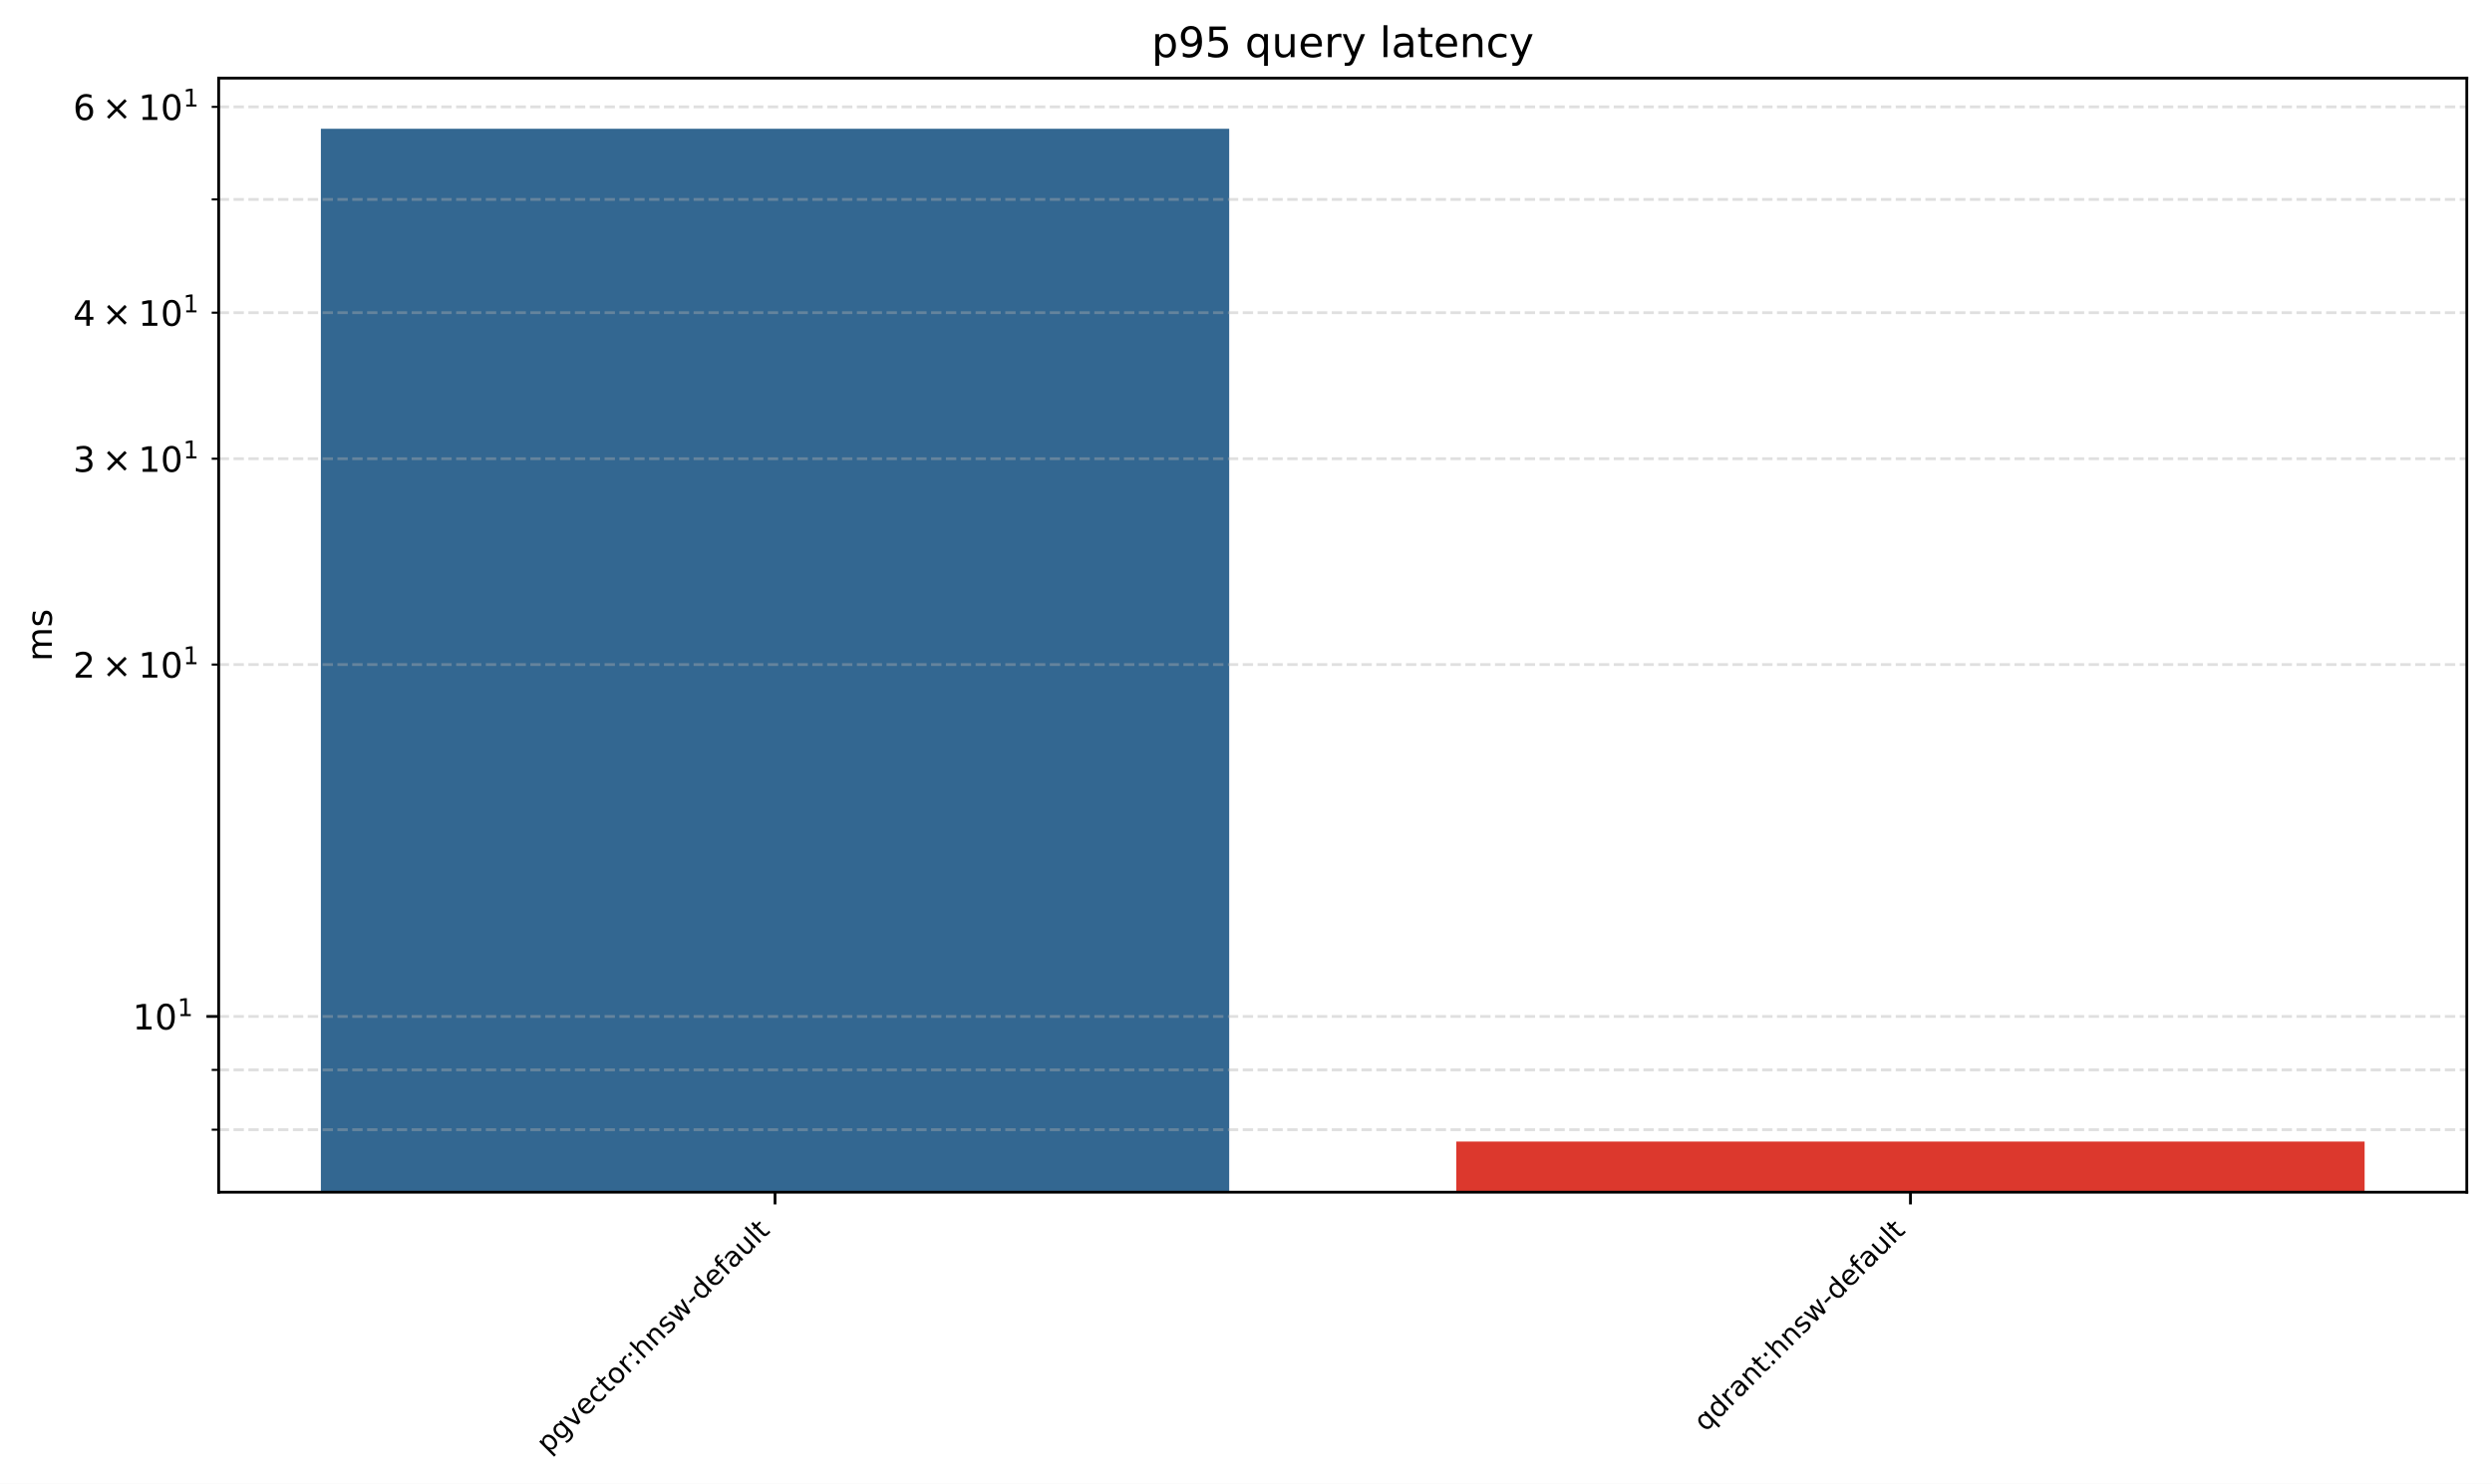
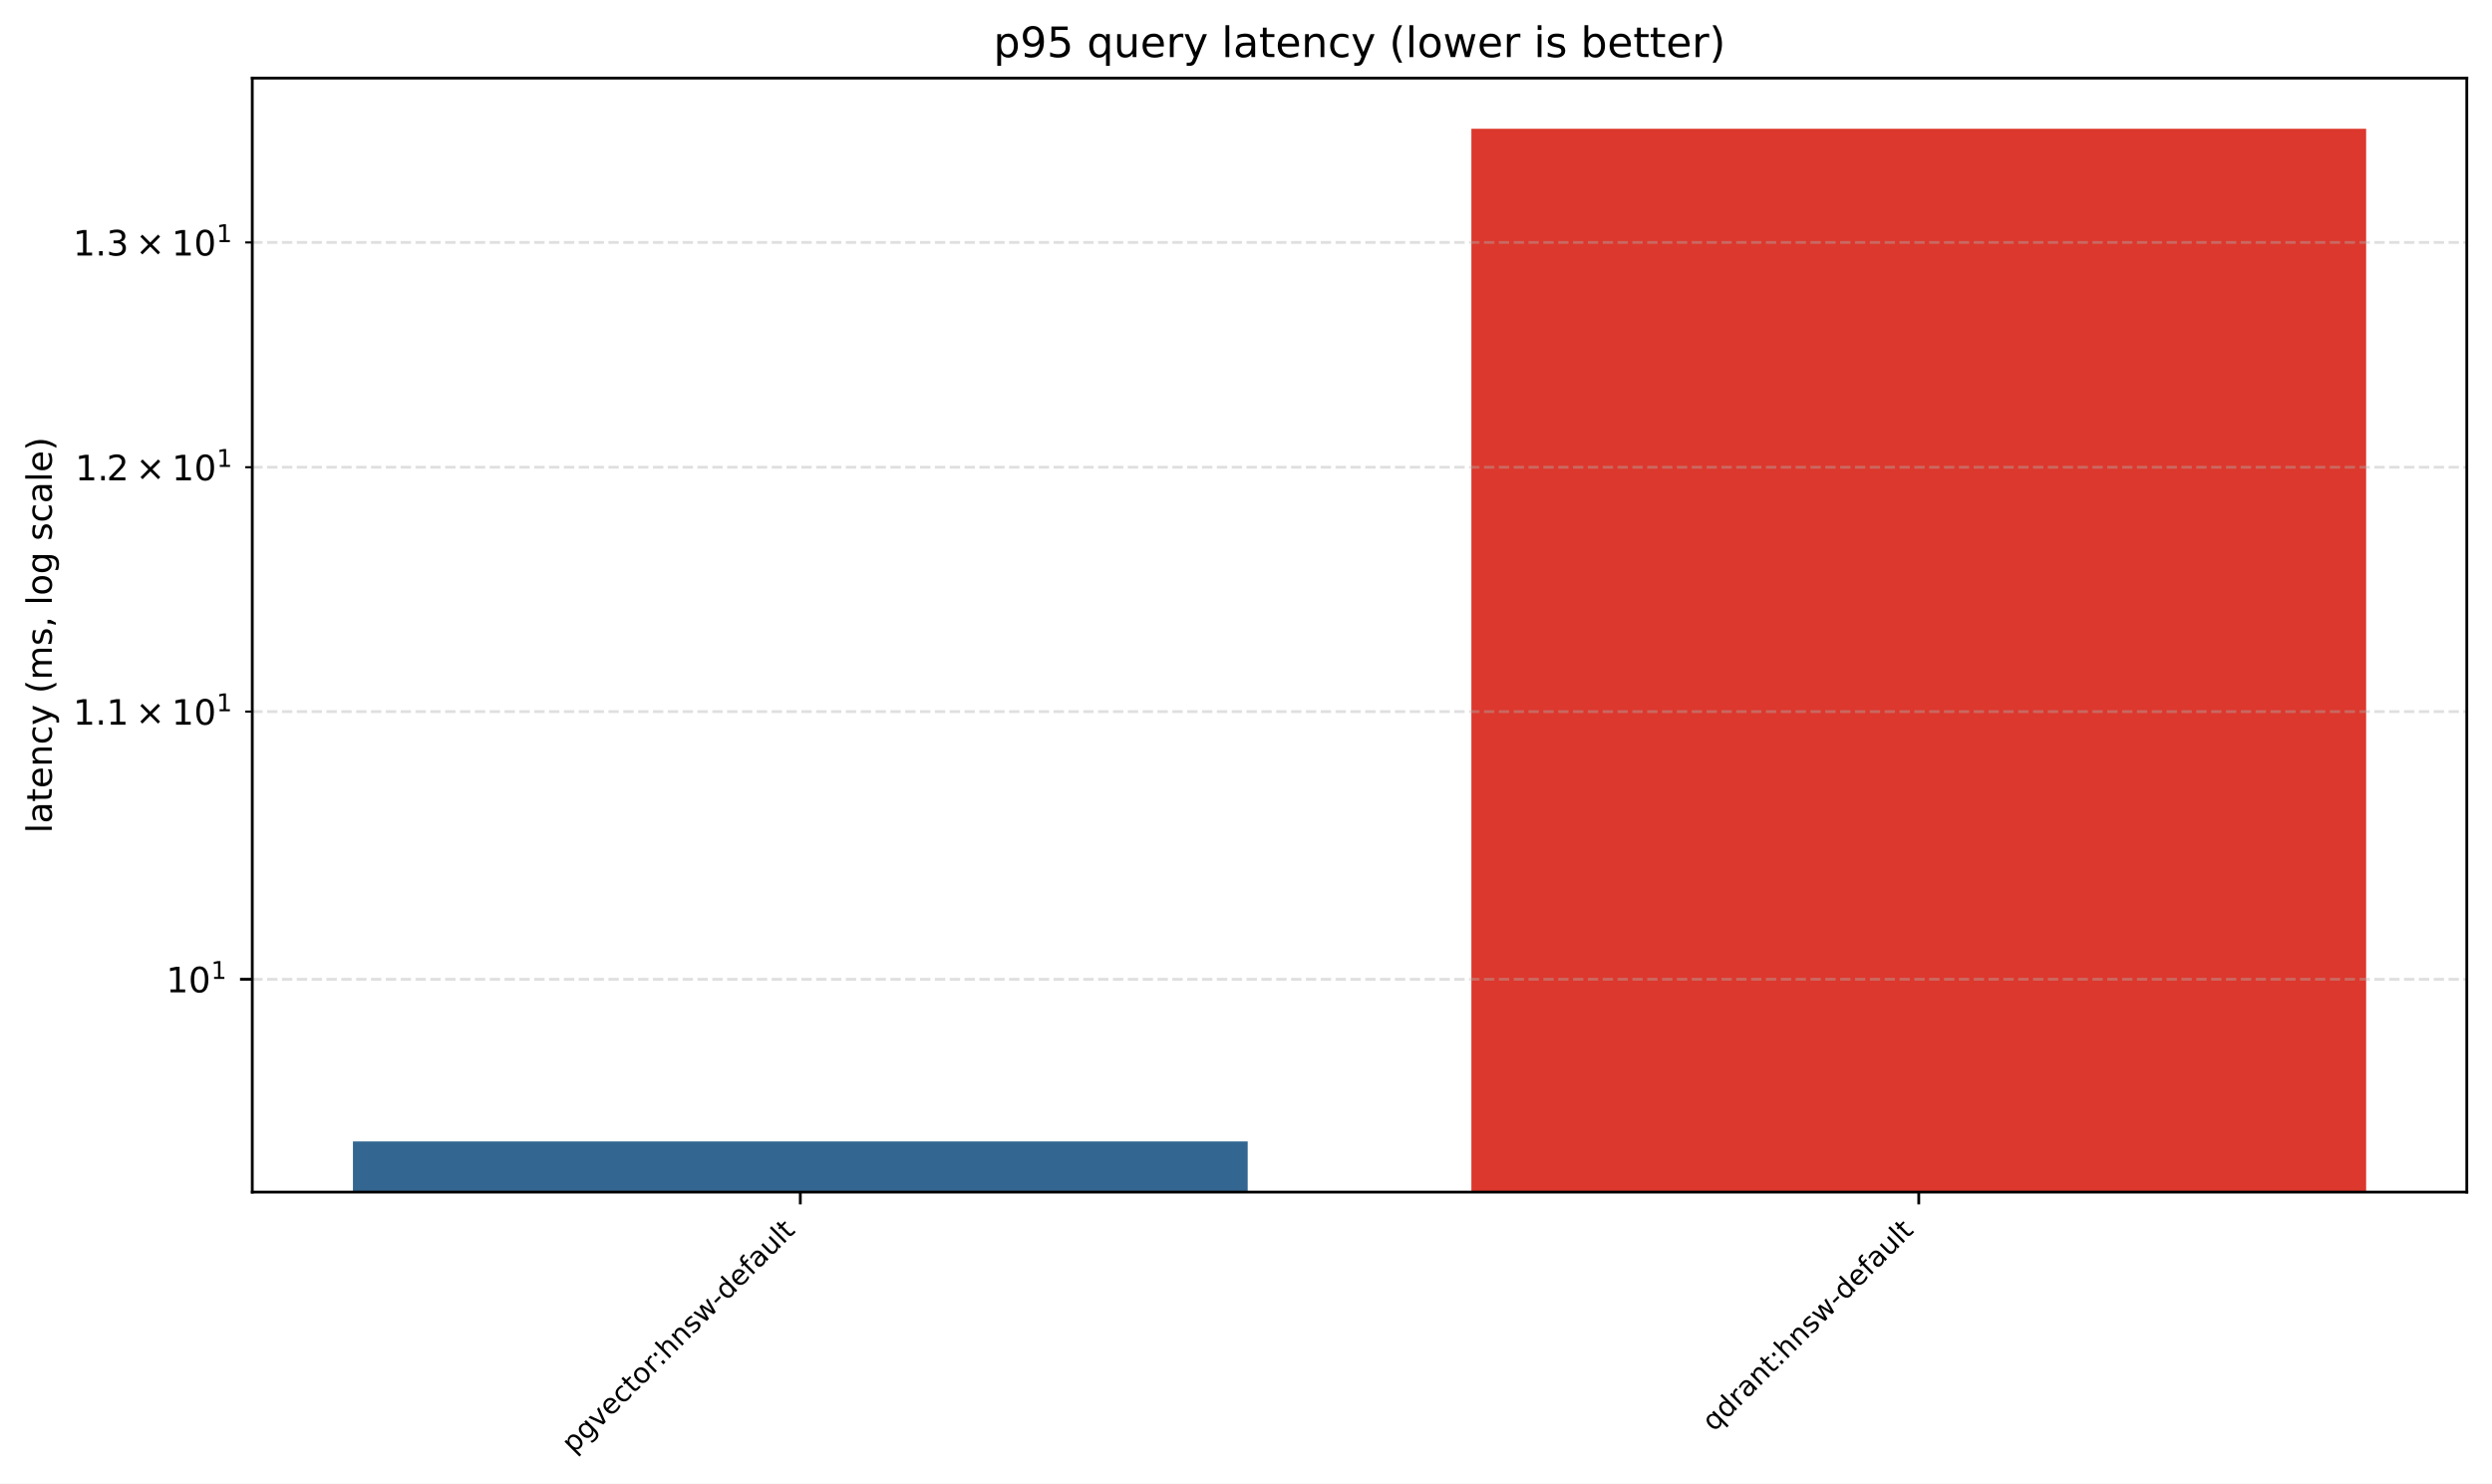
- <svg xmlns="http://www.w3.org/2000/svg" xmlns:xlink="http://www.w3.org/1999/xlink" width="711.946pt" height="423.949pt" viewBox="0 0 711.946 423.949" version="1.1">
+ <svg xmlns="http://www.w3.org/2000/svg" xmlns:xlink="http://www.w3.org/1999/xlink" width="712.015pt" height="423.949pt" viewBox="0 0 712.015 423.949" version="1.1">
  <defs>
    <style type="text/css">*{stroke-linejoin: round; stroke-linecap: butt}</style>
  </defs>
  <g id="figure_1">
    <g id="patch_1">
-       <path d="M 0 423.949  L 711.946 423.949  L 711.946 0  L 0 0  z " style="fill: #ffffff" />
+       <path d="M 0 423.949  L 712.015 423.949  L 712.015 0  L 0 0  z " style="fill: #ffffff" />
    </g>
    <g id="axes_1">
      <g id="patch_2">
-         <path d="M 62.478 340.653  L 704.746 340.653  L 704.746 22.318  L 62.478 22.318  z " style="fill: #ffffff" />
+         <path d="M 72.078 340.653  L 704.815 340.653  L 704.815 22.318  L 72.078 22.318  z " style="fill: #ffffff" />
      </g>
      <g id="patch_3">
-         <path d="M 91.672 334608.943  L 351.174 334608.943  L 351.174 36.788  L 91.672 36.788  z " clip-path="url(#pec87468d3a)" style="fill: #336791" />
+         <path d="M 100.839 1850029.833  L 356.49 1850029.833  L 356.49 326.183  L 100.839 326.183  z " clip-path="url(#p3bd658186e)" style="fill: #336791" />
      </g>
      <g id="patch_4">
-         <path d="M 416.05 334608.943  L 675.552 334608.943  L 675.552 326.183  L 416.05 326.183  z " clip-path="url(#pec87468d3a)" style="fill: #dc382d" />
+         <path d="M 420.403 1850029.833  L 676.054 1850029.833  L 676.054 36.788  L 420.403 36.788  z " clip-path="url(#p3bd658186e)" style="fill: #dc382d" />
      </g>
      <g id="matplotlib.axis_1">
        <g id="xtick_1">
          <g id="line2d_1">
            <defs>
-               <path id="m3267524d33" d="M 0 0  L 0 3.5  " style="stroke: #000000; stroke-width: 0.8" />
+               <path id="mde65bc1562" d="M 0 0  L 0 3.5  " style="stroke: #000000; stroke-width: 0.8" />
            </defs>
            <g>
-               <use xlink:href="#m3267524d33" x="221.423" y="340.653" style="stroke: #000000; stroke-width: 0.8" />
+               <use xlink:href="#mde65bc1562" x="228.665" y="340.653" style="stroke: #000000; stroke-width: 0.8" />
            </g>
          </g>
          <g id="text_1">
-             <g transform="translate(156.6258 415.5722) rotate(-45) scale(0.08 -0.08)">
+             <g transform="translate(163.867 415.5722) rotate(-45) scale(0.08 -0.08)">
              <defs>
                <path id="DejaVuSans-70" d="M 1159 525  L 1159 -1331  L 581 -1331  L 581 3500  L 1159 3500  L 1159 2969  Q 1341 3281 1617 3432  Q 1894 3584 2278 3584  Q 2916 3584 3314 3078  Q 3713 2572 3713 1747  Q 3713 922 3314 415  Q 2916 -91 2278 -91  Q 1894 -91 1617 61  Q 1341 213 1159 525  z M 3116 1747  Q 3116 2381 2855 2742  Q 2594 3103 2138 3103  Q 1681 3103 1420 2742  Q 1159 2381 1159 1747  Q 1159 1113 1420 752  Q 1681 391 2138 391  Q 2594 391 2855 752  Q 3116 1113 3116 1747  z " transform="scale(0.015625)" />
                <path id="DejaVuSans-67" d="M 2906 1791  Q 2906 2416 2648 2759  Q 2391 3103 1925 3103  Q 1463 3103 1205 2759  Q 947 2416 947 1791  Q 947 1169 1205 825  Q 1463 481 1925 481  Q 2391 481 2648 825  Q 2906 1169 2906 1791  z M 3481 434  Q 3481 -459 3084 -895  Q 2688 -1331 1869 -1331  Q 1566 -1331 1297 -1286  Q 1028 -1241 775 -1147  L 775 -588  Q 1028 -725 1275 -790  Q 1522 -856 1778 -856  Q 2344 -856 2625 -561  Q 2906 -266 2906 331  L 2906 616  Q 2728 306 2450 153  Q 2172 0 1784 0  Q 1141 0 747 490  Q 353 981 353 1791  Q 353 2603 747 3093  Q 1141 3584 1784 3584  Q 2172 3584 2450 3431  Q 2728 3278 2906 2969  L 2906 3500  L 3481 3500  L 3481 434  z " transform="scale(0.015625)" />
                <path id="DejaVuSans-76" d="M 191 3500  L 800 3500  L 1894 563  L 2988 3500  L 3597 3500  L 2284 0  L 1503 0  L 191 3500  z " transform="scale(0.015625)" />
                <path id="DejaVuSans-65" d="M 3597 1894  L 3597 1613  L 953 1613  Q 991 1019 1311 708  Q 1631 397 2203 397  Q 2534 397 2845 478  Q 3156 559 3463 722  L 3463 178  Q 3153 47 2828 -22  Q 2503 -91 2169 -91  Q 1331 -91 842 396  Q 353 884 353 1716  Q 353 2575 817 3079  Q 1281 3584 2069 3584  Q 2775 3584 3186 3129  Q 3597 2675 3597 1894  z M 3022 2063  Q 3016 2534 2758 2815  Q 2500 3097 2075 3097  Q 1594 3097 1305 2825  Q 1016 2553 972 2059  L 3022 2063  z " transform="scale(0.015625)" />
                <path id="DejaVuSans-63" d="M 3122 3366  L 3122 2828  Q 2878 2963 2633 3030  Q 2388 3097 2138 3097  Q 1578 3097 1268 2742  Q 959 2388 959 1747  Q 959 1106 1268 751  Q 1578 397 2138 397  Q 2388 397 2633 464  Q 2878 531 3122 666  L 3122 134  Q 2881 22 2623 -34  Q 2366 -91 2075 -91  Q 1284 -91 818 406  Q 353 903 353 1747  Q 353 2603 823 3093  Q 1294 3584 2113 3584  Q 2378 3584 2631 3529  Q 2884 3475 3122 3366  z " transform="scale(0.015625)" />
                <path id="DejaVuSans-74" d="M 1172 4494  L 1172 3500  L 2356 3500  L 2356 3053  L 1172 3053  L 1172 1153  Q 1172 725 1289 603  Q 1406 481 1766 481  L 2356 481  L 2356 0  L 1766 0  Q 1100 0 847 248  Q 594 497 594 1153  L 594 3053  L 172 3053  L 172 3500  L 594 3500  L 594 4494  L 1172 4494  z " transform="scale(0.015625)" />
                <path id="DejaVuSans-6f" d="M 1959 3097  Q 1497 3097 1228 2736  Q 959 2375 959 1747  Q 959 1119 1226 758  Q 1494 397 1959 397  Q 2419 397 2687 759  Q 2956 1122 2956 1747  Q 2956 2369 2687 2733  Q 2419 3097 1959 3097  z M 1959 3584  Q 2709 3584 3137 3096  Q 3566 2609 3566 1747  Q 3566 888 3137 398  Q 2709 -91 1959 -91  Q 1206 -91 779 398  Q 353 888 353 1747  Q 353 2609 779 3096  Q 1206 3584 1959 3584  z " transform="scale(0.015625)" />
                <path id="DejaVuSans-72" d="M 2631 2963  Q 2534 3019 2420 3045  Q 2306 3072 2169 3072  Q 1681 3072 1420 2755  Q 1159 2438 1159 1844  L 1159 0  L 581 0  L 581 3500  L 1159 3500  L 1159 2956  Q 1341 3275 1631 3429  Q 1922 3584 2338 3584  Q 2397 3584 2469 3576  Q 2541 3569 2628 3553  L 2631 2963  z " transform="scale(0.015625)" />
                <path id="DejaVuSans-3a" d="M 750 794  L 1409 794  L 1409 0  L 750 0  L 750 794  z M 750 3309  L 1409 3309  L 1409 2516  L 750 2516  L 750 3309  z " transform="scale(0.015625)" />
                <path id="DejaVuSans-68" d="M 3513 2113  L 3513 0  L 2938 0  L 2938 2094  Q 2938 2591 2744 2837  Q 2550 3084 2163 3084  Q 1697 3084 1428 2787  Q 1159 2491 1159 1978  L 1159 0  L 581 0  L 581 4863  L 1159 4863  L 1159 2956  Q 1366 3272 1645 3428  Q 1925 3584 2291 3584  Q 2894 3584 3203 3211  Q 3513 2838 3513 2113  z " transform="scale(0.015625)" />
                <path id="DejaVuSans-6e" d="M 3513 2113  L 3513 0  L 2938 0  L 2938 2094  Q 2938 2591 2744 2837  Q 2550 3084 2163 3084  Q 1697 3084 1428 2787  Q 1159 2491 1159 1978  L 1159 0  L 581 0  L 581 3500  L 1159 3500  L 1159 2956  Q 1366 3272 1645 3428  Q 1925 3584 2291 3584  Q 2894 3584 3203 3211  Q 3513 2838 3513 2113  z " transform="scale(0.015625)" />
                <path id="DejaVuSans-73" d="M 2834 3397  L 2834 2853  Q 2591 2978 2328 3040  Q 2066 3103 1784 3103  Q 1356 3103 1142 2972  Q 928 2841 928 2578  Q 928 2378 1081 2264  Q 1234 2150 1697 2047  L 1894 2003  Q 2506 1872 2764 1633  Q 3022 1394 3022 966  Q 3022 478 2636 193  Q 2250 -91 1575 -91  Q 1294 -91 989 -36  Q 684 19 347 128  L 347 722  Q 666 556 975 473  Q 1284 391 1588 391  Q 1994 391 2212 530  Q 2431 669 2431 922  Q 2431 1156 2273 1281  Q 2116 1406 1581 1522  L 1381 1569  Q 847 1681 609 1914  Q 372 2147 372 2553  Q 372 3047 722 3315  Q 1072 3584 1716 3584  Q 2034 3584 2315 3537  Q 2597 3491 2834 3397  z " transform="scale(0.015625)" />
                <path id="DejaVuSans-77" d="M 269 3500  L 844 3500  L 1563 769  L 2278 3500  L 2956 3500  L 3675 769  L 4391 3500  L 4966 3500  L 4050 0  L 3372 0  L 2619 2869  L 1863 0  L 1184 0  L 269 3500  z " transform="scale(0.015625)" />
                <path id="DejaVuSans-2d" d="M 313 2009  L 1997 2009  L 1997 1497  L 313 1497  L 313 2009  z " transform="scale(0.015625)" />
                <path id="DejaVuSans-64" d="M 2906 2969  L 2906 4863  L 3481 4863  L 3481 0  L 2906 0  L 2906 525  Q 2725 213 2448 61  Q 2172 -91 1784 -91  Q 1150 -91 751 415  Q 353 922 353 1747  Q 353 2572 751 3078  Q 1150 3584 1784 3584  Q 2172 3584 2448 3432  Q 2725 3281 2906 2969  z M 947 1747  Q 947 1113 1208 752  Q 1469 391 1925 391  Q 2381 391 2643 752  Q 2906 1113 2906 1747  Q 2906 2381 2643 2742  Q 2381 3103 1925 3103  Q 1469 3103 1208 2742  Q 947 2381 947 1747  z " transform="scale(0.015625)" />
                <path id="DejaVuSans-66" d="M 2375 4863  L 2375 4384  L 1825 4384  Q 1516 4384 1395 4259  Q 1275 4134 1275 3809  L 1275 3500  L 2222 3500  L 2222 3053  L 1275 3053  L 1275 0  L 697 0  L 697 3053  L 147 3053  L 147 3500  L 697 3500  L 697 3744  Q 697 4328 969 4595  Q 1241 4863 1831 4863  L 2375 4863  z " transform="scale(0.015625)" />
                <path id="DejaVuSans-61" d="M 2194 1759  Q 1497 1759 1228 1600  Q 959 1441 959 1056  Q 959 750 1161 570  Q 1363 391 1709 391  Q 2188 391 2477 730  Q 2766 1069 2766 1631  L 2766 1759  L 2194 1759  z M 3341 1997  L 3341 0  L 2766 0  L 2766 531  Q 2569 213 2275 61  Q 1981 -91 1556 -91  Q 1019 -91 701 211  Q 384 513 384 1019  Q 384 1609 779 1909  Q 1175 2209 1959 2209  L 2766 2209  L 2766 2266  Q 2766 2663 2505 2880  Q 2244 3097 1772 3097  Q 1472 3097 1187 3025  Q 903 2953 641 2809  L 641 3341  Q 956 3463 1253 3523  Q 1550 3584 1831 3584  Q 2591 3584 2966 3190  Q 3341 2797 3341 1997  z " transform="scale(0.015625)" />
                <path id="DejaVuSans-75" d="M 544 1381  L 544 3500  L 1119 3500  L 1119 1403  Q 1119 906 1312 657  Q 1506 409 1894 409  Q 2359 409 2629 706  Q 2900 1003 2900 1516  L 2900 3500  L 3475 3500  L 3475 0  L 2900 0  L 2900 538  Q 2691 219 2414 64  Q 2138 -91 1772 -91  Q 1169 -91 856 284  Q 544 659 544 1381  z M 1991 3584  L 1991 3584  z " transform="scale(0.015625)" />
                <path id="DejaVuSans-6c" d="M 603 4863  L 1178 4863  L 1178 0  L 603 0  L 603 4863  z " transform="scale(0.015625)" />
              </defs>
              <use xlink:href="#DejaVuSans-70" />
              <use xlink:href="#DejaVuSans-67" transform="translate(63.47656 0)" />
              <use xlink:href="#DejaVuSans-76" transform="translate(126.9531 0)" />
              <use xlink:href="#DejaVuSans-65" transform="translate(186.1328 0)" />
              <use xlink:href="#DejaVuSans-63" transform="translate(247.6562 0)" />
              <use xlink:href="#DejaVuSans-74" transform="translate(302.6367 0)" />
              <use xlink:href="#DejaVuSans-6f" transform="translate(341.8457 0)" />
              <use xlink:href="#DejaVuSans-72" transform="translate(403.0273 0)" />
              <use xlink:href="#DejaVuSans-3a" transform="translate(442.3906 0)" />
              <use xlink:href="#DejaVuSans-68" transform="translate(476.082 0)" />
              <use xlink:href="#DejaVuSans-6e" transform="translate(539.4609 0)" />
              <use xlink:href="#DejaVuSans-73" transform="translate(602.8398 0)" />
              <use xlink:href="#DejaVuSans-77" transform="translate(654.9395 0)" />
              <use xlink:href="#DejaVuSans-2d" transform="translate(736.7266 0)" />
              <use xlink:href="#DejaVuSans-64" transform="translate(772.8105 0)" />
              <use xlink:href="#DejaVuSans-65" transform="translate(836.2871 0)" />
              <use xlink:href="#DejaVuSans-66" transform="translate(897.8105 0)" />
              <use xlink:href="#DejaVuSans-61" transform="translate(933.0156 0)" />
              <use xlink:href="#DejaVuSans-75" transform="translate(994.2949 0)" />
              <use xlink:href="#DejaVuSans-6c" transform="translate(1057.674 0)" />
              <use xlink:href="#DejaVuSans-74" transform="translate(1085.457 0)" />
            </g>
          </g>
        </g>
        <g id="xtick_2">
          <g id="line2d_2">
            <g>
-               <use xlink:href="#m3267524d33" x="545.801" y="340.653" style="stroke: #000000; stroke-width: 0.8" />
+               <use xlink:href="#mde65bc1562" x="548.229" y="340.653" style="stroke: #000000; stroke-width: 0.8" />
            </g>
          </g>
          <g id="text_2">
-             <g transform="translate(487.2536 409.3222) rotate(-45) scale(0.08 -0.08)">
+             <g transform="translate(489.681 409.3222) rotate(-45) scale(0.08 -0.08)">
              <defs>
                <path id="DejaVuSans-71" d="M 947 1747  Q 947 1113 1208 752  Q 1469 391 1925 391  Q 2381 391 2643 752  Q 2906 1113 2906 1747  Q 2906 2381 2643 2742  Q 2381 3103 1925 3103  Q 1469 3103 1208 2742  Q 947 2381 947 1747  z M 2906 525  Q 2725 213 2448 61  Q 2172 -91 1784 -91  Q 1150 -91 751 415  Q 353 922 353 1747  Q 353 2572 751 3078  Q 1150 3584 1784 3584  Q 2172 3584 2448 3432  Q 2725 3281 2906 2969  L 2906 3500  L 3481 3500  L 3481 -1331  L 2906 -1331  L 2906 525  z " transform="scale(0.015625)" />
              </defs>
              <use xlink:href="#DejaVuSans-71" />
              <use xlink:href="#DejaVuSans-64" transform="translate(63.47656 0)" />
              <use xlink:href="#DejaVuSans-72" transform="translate(126.9531 0)" />
              <use xlink:href="#DejaVuSans-61" transform="translate(168.0664 0)" />
              <use xlink:href="#DejaVuSans-6e" transform="translate(229.3457 0)" />
              <use xlink:href="#DejaVuSans-74" transform="translate(292.7246 0)" />
              <use xlink:href="#DejaVuSans-3a" transform="translate(331.9336 0)" />
              <use xlink:href="#DejaVuSans-68" transform="translate(365.625 0)" />
              <use xlink:href="#DejaVuSans-6e" transform="translate(429.0039 0)" />
              <use xlink:href="#DejaVuSans-73" transform="translate(492.3828 0)" />
              <use xlink:href="#DejaVuSans-77" transform="translate(544.4824 0)" />
              <use xlink:href="#DejaVuSans-2d" transform="translate(626.2695 0)" />
              <use xlink:href="#DejaVuSans-64" transform="translate(662.3535 0)" />
              <use xlink:href="#DejaVuSans-65" transform="translate(725.8301 0)" />
              <use xlink:href="#DejaVuSans-66" transform="translate(787.3535 0)" />
              <use xlink:href="#DejaVuSans-61" transform="translate(822.5586 0)" />
              <use xlink:href="#DejaVuSans-75" transform="translate(883.8379 0)" />
              <use xlink:href="#DejaVuSans-6c" transform="translate(947.2168 0)" />
              <use xlink:href="#DejaVuSans-74" transform="translate(975 0)" />
            </g>
          </g>
        </g>
      </g>
      <g id="matplotlib.axis_2">
        <g id="ytick_1">
          <g id="line2d_3">
-             <path d="M 62.478 290.429  L 704.746 290.429  " clip-path="url(#pec87468d3a)" style="fill: none; stroke-dasharray: 2.96,1.28; stroke-dashoffset: 0; stroke: #b0b0b0; stroke-opacity: 0.4; stroke-width: 0.8" />
+             <path d="M 72.078 279.842  L 704.815 279.842  " clip-path="url(#p3bd658186e)" style="fill: none; stroke-dasharray: 2.96,1.28; stroke-dashoffset: 0; stroke: #b0b0b0; stroke-opacity: 0.4; stroke-width: 0.8" />
          </g>
          <g id="line2d_4">
            <defs>
-               <path id="mc0224b87bf" d="M 0 0  L -3.5 0  " style="stroke: #000000; stroke-width: 0.8" />
+               <path id="mcf307cb1f9" d="M 0 0  L -3.5 0  " style="stroke: #000000; stroke-width: 0.8" />
            </defs>
            <g>
-               <use xlink:href="#mc0224b87bf" x="62.478" y="290.429" style="stroke: #000000; stroke-width: 0.8" />
+               <use xlink:href="#mcf307cb1f9" x="72.078" y="279.842" style="stroke: #000000; stroke-width: 0.8" />
            </g>
          </g>
          <g id="text_3">
-             <g transform="translate(37.87812 294.2281) scale(0.1 -0.1)">
+             <g transform="translate(47.47812 283.6415) scale(0.1 -0.1)">
              <defs>
                <path id="DejaVuSans-31" d="M 794 531  L 1825 531  L 1825 4091  L 703 3866  L 703 4441  L 1819 4666  L 2450 4666  L 2450 531  L 3481 531  L 3481 0  L 794 0  L 794 531  z " transform="scale(0.015625)" />
                <path id="DejaVuSans-30" d="M 2034 4250  Q 1547 4250 1301 3770  Q 1056 3291 1056 2328  Q 1056 1369 1301 889  Q 1547 409 2034 409  Q 2525 409 2770 889  Q 3016 1369 3016 2328  Q 3016 3291 2770 3770  Q 2525 4250 2034 4250  z M 2034 4750  Q 2819 4750 3233 4129  Q 3647 3509 3647 2328  Q 3647 1150 3233 529  Q 2819 -91 2034 -91  Q 1250 -91 836 529  Q 422 1150 422 2328  Q 422 3509 836 4129  Q 1250 4750 2034 4750  z " transform="scale(0.015625)" />
              </defs>
              <use xlink:href="#DejaVuSans-31" transform="translate(0 0.684375)" />
              <use xlink:href="#DejaVuSans-30" transform="translate(63.62305 0.684375)" />
              <use xlink:href="#DejaVuSans-31" transform="translate(128.2031 38.96563) scale(0.7)" />
            </g>
          </g>
        </g>
        <g id="ytick_2">
          <g id="line2d_5">
-             <path d="M 62.478 322.795  L 704.746 322.795  " clip-path="url(#pec87468d3a)" style="fill: none; stroke-dasharray: 2.96,1.28; stroke-dashoffset: 0; stroke: #b0b0b0; stroke-opacity: 0.4; stroke-width: 0.8" />
+             <path d="M 72.078 203.353  L 704.815 203.353  " clip-path="url(#p3bd658186e)" style="fill: none; stroke-dasharray: 2.96,1.28; stroke-dashoffset: 0; stroke: #b0b0b0; stroke-opacity: 0.4; stroke-width: 0.8" />
          </g>
          <g id="line2d_6">
            <defs>
-               <path id="md140eb27eb" d="M 0 0  L -2 0  " style="stroke: #000000; stroke-width: 0.6" />
+               <path id="mdbbc0dbbfa" d="M 0 0  L -2 0  " style="stroke: #000000; stroke-width: 0.6" />
            </defs>
            <g>
-               <use xlink:href="#md140eb27eb" x="62.478" y="322.795" style="stroke: #000000; stroke-width: 0.6" />
+               <use xlink:href="#mdbbc0dbbfa" x="72.078" y="203.353" style="stroke: #000000; stroke-width: 0.6" />
+             </g>
+           </g>
+           <g id="text_4">
+             <g transform="translate(20.87813 207.1518) scale(0.1 -0.1)">
+               <defs>
+                 <path id="DejaVuSans-2e" d="M 684 794  L 1344 794  L 1344 0  L 684 0  L 684 794  z " transform="scale(0.015625)" />
+                 <path id="DejaVuSans-d7" d="M 4488 3438  L 3059 2003  L 4488 575  L 4116 197  L 2681 1631  L 1247 197  L 878 575  L 2303 2003  L 878 3438  L 1247 3816  L 2681 2381  L 4116 3816  L 4488 3438  z " transform="scale(0.015625)" />
+               </defs>
+               <use xlink:href="#DejaVuSans-31" transform="translate(0 0.684375)" />
+               <use xlink:href="#DejaVuSans-2e" transform="translate(63.62305 0.684375)" />
+               <use xlink:href="#DejaVuSans-31" transform="translate(95.41016 0.684375)" />
+               <use xlink:href="#DejaVuSans-d7" transform="translate(178.5156 0.684375)" />
+               <use xlink:href="#DejaVuSans-31" transform="translate(281.7871 0.684375)" />
+               <use xlink:href="#DejaVuSans-30" transform="translate(345.4102 0.684375)" />
+               <use xlink:href="#DejaVuSans-31" transform="translate(409.9902 38.96563) scale(0.7)" />
            </g>
          </g>
        </g>
        <g id="ytick_3">
          <g id="line2d_7">
-             <path d="M 62.478 305.711  L 704.746 305.711  " clip-path="url(#pec87468d3a)" style="fill: none; stroke-dasharray: 2.96,1.28; stroke-dashoffset: 0; stroke: #b0b0b0; stroke-opacity: 0.4; stroke-width: 0.8" />
+             <path d="M 72.078 133.523  L 704.815 133.523  " clip-path="url(#p3bd658186e)" style="fill: none; stroke-dasharray: 2.96,1.28; stroke-dashoffset: 0; stroke: #b0b0b0; stroke-opacity: 0.4; stroke-width: 0.8" />
          </g>
          <g id="line2d_8">
            <g>
-               <use xlink:href="#md140eb27eb" x="62.478" y="305.711" style="stroke: #000000; stroke-width: 0.6" />
+               <use xlink:href="#mdbbc0dbbfa" x="72.078" y="133.523" style="stroke: #000000; stroke-width: 0.6" />
+             </g>
+           </g>
+           <g id="text_5">
+             <g transform="translate(21.47812 137.3223) scale(0.1 -0.1)">
+               <defs>
+                 <path id="DejaVuSans-32" d="M 1228 531  L 3431 531  L 3431 0  L 469 0  L 469 531  Q 828 903 1448 1529  Q 2069 2156 2228 2338  Q 2531 2678 2651 2914  Q 2772 3150 2772 3378  Q 2772 3750 2511 3984  Q 2250 4219 1831 4219  Q 1534 4219 1204 4116  Q 875 4013 500 3803  L 500 4441  Q 881 4594 1212 4672  Q 1544 4750 1819 4750  Q 2544 4750 2975 4387  Q 3406 4025 3406 3419  Q 3406 3131 3298 2873  Q 3191 2616 2906 2266  Q 2828 2175 2409 1742  Q 1991 1309 1228 531  z " transform="scale(0.015625)" />
+               </defs>
+               <use xlink:href="#DejaVuSans-31" transform="translate(0 0.684375)" />
+               <use xlink:href="#DejaVuSans-2e" transform="translate(63.62305 0.684375)" />
+               <use xlink:href="#DejaVuSans-32" transform="translate(89.91016 0.684375)" />
+               <use xlink:href="#DejaVuSans-d7" transform="translate(173.0156 0.684375)" />
+               <use xlink:href="#DejaVuSans-31" transform="translate(276.2871 0.684375)" />
+               <use xlink:href="#DejaVuSans-30" transform="translate(339.9102 0.684375)" />
+               <use xlink:href="#DejaVuSans-31" transform="translate(404.4902 38.96563) scale(0.7)" />
            </g>
          </g>
        </g>
        <g id="ytick_4">
          <g id="line2d_9">
-             <path d="M 62.478 189.89  L 704.746 189.89  " clip-path="url(#pec87468d3a)" style="fill: none; stroke-dasharray: 2.96,1.28; stroke-dashoffset: 0; stroke: #b0b0b0; stroke-opacity: 0.4; stroke-width: 0.8" />
+             <path d="M 72.078 69.286  L 704.815 69.286  " clip-path="url(#p3bd658186e)" style="fill: none; stroke-dasharray: 2.96,1.28; stroke-dashoffset: 0; stroke: #b0b0b0; stroke-opacity: 0.4; stroke-width: 0.8" />
          </g>
          <g id="line2d_10">
            <g>
-               <use xlink:href="#md140eb27eb" x="62.478" y="189.89" style="stroke: #000000; stroke-width: 0.6" />
-             </g>
-           </g>
-           <g id="text_4">
-             <g transform="translate(20.87813 193.6887) scale(0.1 -0.1)">
-               <defs>
-                 <path id="DejaVuSans-32" d="M 1228 531  L 3431 531  L 3431 0  L 469 0  L 469 531  Q 828 903 1448 1529  Q 2069 2156 2228 2338  Q 2531 2678 2651 2914  Q 2772 3150 2772 3378  Q 2772 3750 2511 3984  Q 2250 4219 1831 4219  Q 1534 4219 1204 4116  Q 875 4013 500 3803  L 500 4441  Q 881 4594 1212 4672  Q 1544 4750 1819 4750  Q 2544 4750 2975 4387  Q 3406 4025 3406 3419  Q 3406 3131 3298 2873  Q 3191 2616 2906 2266  Q 2828 2175 2409 1742  Q 1991 1309 1228 531  z " transform="scale(0.015625)" />
-                 <path id="DejaVuSans-d7" d="M 4488 3438  L 3059 2003  L 4488 575  L 4116 197  L 2681 1631  L 1247 197  L 878 575  L 2303 2003  L 878 3438  L 1247 3816  L 2681 2381  L 4116 3816  L 4488 3438  z " transform="scale(0.015625)" />
-               </defs>
-               <use xlink:href="#DejaVuSans-32" transform="translate(0 0.684375)" />
-               <use xlink:href="#DejaVuSans-d7" transform="translate(83.10547 0.684375)" />
-               <use xlink:href="#DejaVuSans-31" transform="translate(186.377 0.684375)" />
-               <use xlink:href="#DejaVuSans-30" transform="translate(250 0.684375)" />
-               <use xlink:href="#DejaVuSans-31" transform="translate(314.5801 38.96563) scale(0.7)" />
-             </g>
-           </g>
-         </g>
-         <g id="ytick_5">
-           <g id="line2d_11">
-             <path d="M 62.478 131.078  L 704.746 131.078  " clip-path="url(#pec87468d3a)" style="fill: none; stroke-dasharray: 2.96,1.28; stroke-dashoffset: 0; stroke: #b0b0b0; stroke-opacity: 0.4; stroke-width: 0.8" />
-           </g>
-           <g id="line2d_12">
-             <g>
-               <use xlink:href="#md140eb27eb" x="62.478" y="131.078" style="stroke: #000000; stroke-width: 0.6" />
-             </g>
-           </g>
-           <g id="text_5">
-             <g transform="translate(20.87813 134.877) scale(0.1 -0.1)">
+               <use xlink:href="#mdbbc0dbbfa" x="72.078" y="69.286" style="stroke: #000000; stroke-width: 0.6" />
+             </g>
+           </g>
+           <g id="text_6">
+             <g transform="translate(20.87813 73.08529) scale(0.1 -0.1)">
              <defs>
                <path id="DejaVuSans-33" d="M 2597 2516  Q 3050 2419 3304 2112  Q 3559 1806 3559 1356  Q 3559 666 3084 287  Q 2609 -91 1734 -91  Q 1441 -91 1130 -33  Q 819 25 488 141  L 488 750  Q 750 597 1062 519  Q 1375 441 1716 441  Q 2309 441 2620 675  Q 2931 909 2931 1356  Q 2931 1769 2642 2001  Q 2353 2234 1838 2234  L 1294 2234  L 1294 2753  L 1863 2753  Q 2328 2753 2575 2939  Q 2822 3125 2822 3475  Q 2822 3834 2567 4026  Q 2313 4219 1838 4219  Q 1578 4219 1281 4162  Q 984 4106 628 3988  L 628 4550  Q 988 4650 1302 4700  Q 1616 4750 1894 4750  Q 2613 4750 3031 4423  Q 3450 4097 3450 3541  Q 3450 3153 3228 2886  Q 3006 2619 2597 2516  z " transform="scale(0.015625)" />
              </defs>
-               <use xlink:href="#DejaVuSans-33" transform="translate(0 0.684375)" />
-               <use xlink:href="#DejaVuSans-d7" transform="translate(83.10547 0.684375)" />
-               <use xlink:href="#DejaVuSans-31" transform="translate(186.377 0.684375)" />
-               <use xlink:href="#DejaVuSans-30" transform="translate(250 0.684375)" />
-               <use xlink:href="#DejaVuSans-31" transform="translate(314.5801 38.96563) scale(0.7)" />
-             </g>
-           </g>
-         </g>
-         <g id="ytick_6">
-           <g id="line2d_13">
-             <path d="M 62.478 89.35  L 704.746 89.35  " clip-path="url(#pec87468d3a)" style="fill: none; stroke-dasharray: 2.96,1.28; stroke-dashoffset: 0; stroke: #b0b0b0; stroke-opacity: 0.4; stroke-width: 0.8" />
-           </g>
-           <g id="line2d_14">
-             <g>
-               <use xlink:href="#md140eb27eb" x="62.478" y="89.35" style="stroke: #000000; stroke-width: 0.6" />
-             </g>
-           </g>
-           <g id="text_6">
-             <g transform="translate(20.87813 93.14938) scale(0.1 -0.1)">
-               <defs>
-                 <path id="DejaVuSans-34" d="M 2419 4116  L 825 1625  L 2419 1625  L 2419 4116  z M 2253 4666  L 3047 4666  L 3047 1625  L 3713 1625  L 3713 1100  L 3047 1100  L 3047 0  L 2419 0  L 2419 1100  L 313 1100  L 313 1709  L 2253 4666  z " transform="scale(0.015625)" />
-               </defs>
-               <use xlink:href="#DejaVuSans-34" transform="translate(0 0.684375)" />
-               <use xlink:href="#DejaVuSans-d7" transform="translate(83.10547 0.684375)" />
-               <use xlink:href="#DejaVuSans-31" transform="translate(186.377 0.684375)" />
-               <use xlink:href="#DejaVuSans-30" transform="translate(250 0.684375)" />
-               <use xlink:href="#DejaVuSans-31" transform="translate(314.5801 38.96563) scale(0.7)" />
-             </g>
-           </g>
-         </g>
-         <g id="ytick_7">
-           <g id="line2d_15">
-             <path d="M 62.478 56.984  L 704.746 56.984  " clip-path="url(#pec87468d3a)" style="fill: none; stroke-dasharray: 2.96,1.28; stroke-dashoffset: 0; stroke: #b0b0b0; stroke-opacity: 0.4; stroke-width: 0.8" />
-           </g>
-           <g id="line2d_16">
-             <g>
-               <use xlink:href="#md140eb27eb" x="62.478" y="56.984" style="stroke: #000000; stroke-width: 0.6" />
-             </g>
-           </g>
-         </g>
-         <g id="ytick_8">
-           <g id="line2d_17">
-             <path d="M 62.478 30.538  L 704.746 30.538  " clip-path="url(#pec87468d3a)" style="fill: none; stroke-dasharray: 2.96,1.28; stroke-dashoffset: 0; stroke: #b0b0b0; stroke-opacity: 0.4; stroke-width: 0.8" />
-           </g>
-           <g id="line2d_18">
-             <g>
-               <use xlink:href="#md140eb27eb" x="62.478" y="30.538" style="stroke: #000000; stroke-width: 0.6" />
-             </g>
-           </g>
-           <g id="text_7">
-             <g transform="translate(20.87813 34.33762) scale(0.1 -0.1)">
-               <defs>
-                 <path id="DejaVuSans-36" d="M 2113 2584  Q 1688 2584 1439 2293  Q 1191 2003 1191 1497  Q 1191 994 1439 701  Q 1688 409 2113 409  Q 2538 409 2786 701  Q 3034 994 3034 1497  Q 3034 2003 2786 2293  Q 2538 2584 2113 2584  z M 3366 4563  L 3366 3988  Q 3128 4100 2886 4159  Q 2644 4219 2406 4219  Q 1781 4219 1451 3797  Q 1122 3375 1075 2522  Q 1259 2794 1537 2939  Q 1816 3084 2150 3084  Q 2853 3084 3261 2657  Q 3669 2231 3669 1497  Q 3669 778 3244 343  Q 2819 -91 2113 -91  Q 1303 -91 875 529  Q 447 1150 447 2328  Q 447 3434 972 4092  Q 1497 4750 2381 4750  Q 2619 4750 2861 4703  Q 3103 4656 3366 4563  z " transform="scale(0.015625)" />
-               </defs>
-               <use xlink:href="#DejaVuSans-36" transform="translate(0 0.684375)" />
-               <use xlink:href="#DejaVuSans-d7" transform="translate(83.10547 0.684375)" />
-               <use xlink:href="#DejaVuSans-31" transform="translate(186.377 0.684375)" />
-               <use xlink:href="#DejaVuSans-30" transform="translate(250 0.684375)" />
-               <use xlink:href="#DejaVuSans-31" transform="translate(314.5801 38.96563) scale(0.7)" />
-             </g>
-           </g>
-         </g>
-         <g id="text_8">
-           <g transform="translate(14.79844 188.9605) rotate(-90) scale(0.1 -0.1)">
+               <use xlink:href="#DejaVuSans-31" transform="translate(0 0.684375)" />
+               <use xlink:href="#DejaVuSans-2e" transform="translate(63.62305 0.684375)" />
+               <use xlink:href="#DejaVuSans-33" transform="translate(95.41016 0.684375)" />
+               <use xlink:href="#DejaVuSans-d7" transform="translate(178.5156 0.684375)" />
+               <use xlink:href="#DejaVuSans-31" transform="translate(281.7871 0.684375)" />
+               <use xlink:href="#DejaVuSans-30" transform="translate(345.4102 0.684375)" />
+               <use xlink:href="#DejaVuSans-31" transform="translate(409.9902 38.96563) scale(0.7)" />
+             </g>
+           </g>
+         </g>
+         <g id="text_7">
+           <g transform="translate(14.79844 238.0917) rotate(-90) scale(0.1 -0.1)">
            <defs>
+               <path id="DejaVuSans-79" d="M 2059 -325  Q 1816 -950 1584 -1140  Q 1353 -1331 966 -1331  L 506 -1331  L 506 -850  L 844 -850  Q 1081 -850 1212 -737  Q 1344 -625 1503 -206  L 1606 56  L 191 3500  L 800 3500  L 1894 763  L 2988 3500  L 3597 3500  L 2059 -325  z " transform="scale(0.015625)" />
+               <path id="DejaVuSans-20" transform="scale(0.015625)" />
+               <path id="DejaVuSans-28" d="M 1984 4856  Q 1566 4138 1362 3434  Q 1159 2731 1159 2009  Q 1159 1288 1364 580  Q 1569 -128 1984 -844  L 1484 -844  Q 1016 -109 783 600  Q 550 1309 550 2009  Q 550 2706 781 3412  Q 1013 4119 1484 4856  L 1984 4856  z " transform="scale(0.015625)" />
              <path id="DejaVuSans-6d" d="M 3328 2828  Q 3544 3216 3844 3400  Q 4144 3584 4550 3584  Q 5097 3584 5394 3201  Q 5691 2819 5691 2113  L 5691 0  L 5113 0  L 5113 2094  Q 5113 2597 4934 2840  Q 4756 3084 4391 3084  Q 3944 3084 3684 2787  Q 3425 2491 3425 1978  L 3425 0  L 2847 0  L 2847 2094  Q 2847 2600 2669 2842  Q 2491 3084 2119 3084  Q 1678 3084 1418 2786  Q 1159 2488 1159 1978  L 1159 0  L 581 0  L 581 3500  L 1159 3500  L 1159 2956  Q 1356 3278 1631 3431  Q 1906 3584 2284 3584  Q 2666 3584 2933 3390  Q 3200 3197 3328 2828  z " transform="scale(0.015625)" />
+               <path id="DejaVuSans-2c" d="M 750 794  L 1409 794  L 1409 256  L 897 -744  L 494 -744  L 750 256  L 750 794  z " transform="scale(0.015625)" />
+               <path id="DejaVuSans-29" d="M 513 4856  L 1013 4856  Q 1481 4119 1714 3412  Q 1947 2706 1947 2009  Q 1947 1309 1714 600  Q 1481 -109 1013 -844  L 513 -844  Q 928 -128 1133 580  Q 1338 1288 1338 2009  Q 1338 2731 1133 3434  Q 928 4138 513 4856  z " transform="scale(0.015625)" />
            </defs>
-             <use xlink:href="#DejaVuSans-6d" />
-             <use xlink:href="#DejaVuSans-73" transform="translate(97.41211 0)" />
+             <use xlink:href="#DejaVuSans-6c" />
+             <use xlink:href="#DejaVuSans-61" transform="translate(27.7832 0)" />
+             <use xlink:href="#DejaVuSans-74" transform="translate(89.0625 0)" />
+             <use xlink:href="#DejaVuSans-65" transform="translate(128.2715 0)" />
+             <use xlink:href="#DejaVuSans-6e" transform="translate(189.7949 0)" />
+             <use xlink:href="#DejaVuSans-63" transform="translate(253.1738 0)" />
+             <use xlink:href="#DejaVuSans-79" transform="translate(308.1543 0)" />
+             <use xlink:href="#DejaVuSans-20" transform="translate(367.334 0)" />
+             <use xlink:href="#DejaVuSans-28" transform="translate(399.1211 0)" />
+             <use xlink:href="#DejaVuSans-6d" transform="translate(438.1348 0)" />
+             <use xlink:href="#DejaVuSans-73" transform="translate(535.5469 0)" />
+             <use xlink:href="#DejaVuSans-2c" transform="translate(587.6465 0)" />
+             <use xlink:href="#DejaVuSans-20" transform="translate(619.4336 0)" />
+             <use xlink:href="#DejaVuSans-6c" transform="translate(651.2207 0)" />
+             <use xlink:href="#DejaVuSans-6f" transform="translate(679.0039 0)" />
+             <use xlink:href="#DejaVuSans-67" transform="translate(740.1855 0)" />
+             <use xlink:href="#DejaVuSans-20" transform="translate(803.6621 0)" />
+             <use xlink:href="#DejaVuSans-73" transform="translate(835.4492 0)" />
+             <use xlink:href="#DejaVuSans-63" transform="translate(887.5488 0)" />
+             <use xlink:href="#DejaVuSans-61" transform="translate(942.5293 0)" />
+             <use xlink:href="#DejaVuSans-6c" transform="translate(1003.809 0)" />
+             <use xlink:href="#DejaVuSans-65" transform="translate(1031.592 0)" />
+             <use xlink:href="#DejaVuSans-29" transform="translate(1093.115 0)" />
          </g>
        </g>
      </g>
      <g id="patch_5">
-         <path d="M 62.478 340.653  L 62.478 22.318  " style="fill: none; stroke: #000000; stroke-width: 0.8; stroke-linejoin: miter; stroke-linecap: square" />
+         <path d="M 72.078 340.653  L 72.078 22.318  " style="fill: none; stroke: #000000; stroke-width: 0.8; stroke-linejoin: miter; stroke-linecap: square" />
      </g>
      <g id="patch_6">
-         <path d="M 704.746 340.653  L 704.746 22.318  " style="fill: none; stroke: #000000; stroke-width: 0.8; stroke-linejoin: miter; stroke-linecap: square" />
+         <path d="M 704.815 340.653  L 704.815 22.318  " style="fill: none; stroke: #000000; stroke-width: 0.8; stroke-linejoin: miter; stroke-linecap: square" />
      </g>
      <g id="patch_7">
-         <path d="M 62.478 340.653  L 704.746 340.653  " style="fill: none; stroke: #000000; stroke-width: 0.8; stroke-linejoin: miter; stroke-linecap: square" />
+         <path d="M 72.078 340.653  L 704.815 340.653  " style="fill: none; stroke: #000000; stroke-width: 0.8; stroke-linejoin: miter; stroke-linecap: square" />
      </g>
      <g id="patch_8">
-         <path d="M 62.478 22.318  L 704.746 22.318  " style="fill: none; stroke: #000000; stroke-width: 0.8; stroke-linejoin: miter; stroke-linecap: square" />
-       </g>
-       <g id="text_9">
-         <g transform="translate(328.9926 16.31812) scale(0.12 -0.12)">
+         <path d="M 72.078 22.318  L 704.815 22.318  " style="fill: none; stroke: #000000; stroke-width: 0.8; stroke-linejoin: miter; stroke-linecap: square" />
+       </g>
+       <g id="text_8">
+         <g transform="translate(283.8646 16.31812) scale(0.12 -0.12)">
          <defs>
            <path id="DejaVuSans-39" d="M 703 97  L 703 672  Q 941 559 1184 500  Q 1428 441 1663 441  Q 2288 441 2617 861  Q 2947 1281 2994 2138  Q 2813 1869 2534 1725  Q 2256 1581 1919 1581  Q 1219 1581 811 2004  Q 403 2428 403 3163  Q 403 3881 828 4315  Q 1253 4750 1959 4750  Q 2769 4750 3195 4129  Q 3622 3509 3622 2328  Q 3622 1225 3098 567  Q 2575 -91 1691 -91  Q 1453 -91 1209 -44  Q 966 3 703 97  z M 1959 2075  Q 2384 2075 2632 2365  Q 2881 2656 2881 3163  Q 2881 3666 2632 3958  Q 2384 4250 1959 4250  Q 1534 4250 1286 3958  Q 1038 3666 1038 3163  Q 1038 2656 1286 2365  Q 1534 2075 1959 2075  z " transform="scale(0.015625)" />
            <path id="DejaVuSans-35" d="M 691 4666  L 3169 4666  L 3169 4134  L 1269 4134  L 1269 2991  Q 1406 3038 1543 3061  Q 1681 3084 1819 3084  Q 2600 3084 3056 2656  Q 3513 2228 3513 1497  Q 3513 744 3044 326  Q 2575 -91 1722 -91  Q 1428 -91 1123 -41  Q 819 9 494 109  L 494 744  Q 775 591 1075 516  Q 1375 441 1709 441  Q 2250 441 2565 725  Q 2881 1009 2881 1497  Q 2881 1984 2565 2268  Q 2250 2553 1709 2553  Q 1456 2553 1204 2497  Q 953 2441 691 2322  L 691 4666  z " transform="scale(0.015625)" />
-             <path id="DejaVuSans-20" transform="scale(0.015625)" />
-             <path id="DejaVuSans-79" d="M 2059 -325  Q 1816 -950 1584 -1140  Q 1353 -1331 966 -1331  L 506 -1331  L 506 -850  L 844 -850  Q 1081 -850 1212 -737  Q 1344 -625 1503 -206  L 1606 56  L 191 3500  L 800 3500  L 1894 763  L 2988 3500  L 3597 3500  L 2059 -325  z " transform="scale(0.015625)" />
+             <path id="DejaVuSans-69" d="M 603 3500  L 1178 3500  L 1178 0  L 603 0  L 603 3500  z M 603 4863  L 1178 4863  L 1178 4134  L 603 4134  L 603 4863  z " transform="scale(0.015625)" />
+             <path id="DejaVuSans-62" d="M 3116 1747  Q 3116 2381 2855 2742  Q 2594 3103 2138 3103  Q 1681 3103 1420 2742  Q 1159 2381 1159 1747  Q 1159 1113 1420 752  Q 1681 391 2138 391  Q 2594 391 2855 752  Q 3116 1113 3116 1747  z M 1159 2969  Q 1341 3281 1617 3432  Q 1894 3584 2278 3584  Q 2916 3584 3314 3078  Q 3713 2572 3713 1747  Q 3713 922 3314 415  Q 2916 -91 2278 -91  Q 1894 -91 1617 61  Q 1341 213 1159 525  L 1159 0  L 581 0  L 581 4863  L 1159 4863  L 1159 2969  z " transform="scale(0.015625)" />
          </defs>
          <use xlink:href="#DejaVuSans-70" />
          <use xlink:href="#DejaVuSans-39" transform="translate(63.47656 0)" />
          <use xlink:href="#DejaVuSans-35" transform="translate(127.0996 0)" />
          <use xlink:href="#DejaVuSans-20" transform="translate(190.7227 0)" />
          <use xlink:href="#DejaVuSans-71" transform="translate(222.5098 0)" />
          <use xlink:href="#DejaVuSans-75" transform="translate(285.9863 0)" />
          <use xlink:href="#DejaVuSans-65" transform="translate(349.3652 0)" />
          <use xlink:href="#DejaVuSans-72" transform="translate(410.8887 0)" />
          <use xlink:href="#DejaVuSans-79" transform="translate(452.002 0)" />
          <use xlink:href="#DejaVuSans-20" transform="translate(511.1816 0)" />
          <use xlink:href="#DejaVuSans-6c" transform="translate(542.9688 0)" />
          <use xlink:href="#DejaVuSans-61" transform="translate(570.752 0)" />
          <use xlink:href="#DejaVuSans-74" transform="translate(632.0312 0)" />
          <use xlink:href="#DejaVuSans-65" transform="translate(671.2402 0)" />
          <use xlink:href="#DejaVuSans-6e" transform="translate(732.7637 0)" />
          <use xlink:href="#DejaVuSans-63" transform="translate(796.1426 0)" />
          <use xlink:href="#DejaVuSans-79" transform="translate(851.123 0)" />
+           <use xlink:href="#DejaVuSans-20" transform="translate(910.3027 0)" />
+           <use xlink:href="#DejaVuSans-28" transform="translate(942.0898 0)" />
+           <use xlink:href="#DejaVuSans-6c" transform="translate(981.1035 0)" />
+           <use xlink:href="#DejaVuSans-6f" transform="translate(1008.887 0)" />
+           <use xlink:href="#DejaVuSans-77" transform="translate(1070.068 0)" />
+           <use xlink:href="#DejaVuSans-65" transform="translate(1151.855 0)" />
+           <use xlink:href="#DejaVuSans-72" transform="translate(1213.379 0)" />
+           <use xlink:href="#DejaVuSans-20" transform="translate(1254.492 0)" />
+           <use xlink:href="#DejaVuSans-69" transform="translate(1286.279 0)" />
+           <use xlink:href="#DejaVuSans-73" transform="translate(1314.062 0)" />
+           <use xlink:href="#DejaVuSans-20" transform="translate(1366.162 0)" />
+           <use xlink:href="#DejaVuSans-62" transform="translate(1397.949 0)" />
+           <use xlink:href="#DejaVuSans-65" transform="translate(1461.426 0)" />
+           <use xlink:href="#DejaVuSans-74" transform="translate(1522.949 0)" />
+           <use xlink:href="#DejaVuSans-74" transform="translate(1562.158 0)" />
+           <use xlink:href="#DejaVuSans-65" transform="translate(1601.367 0)" />
+           <use xlink:href="#DejaVuSans-72" transform="translate(1662.891 0)" />
+           <use xlink:href="#DejaVuSans-29" transform="translate(1704.004 0)" />
        </g>
      </g>
    </g>
  </g>
  <defs>
-     <clipPath id="pec87468d3a">
-       <rect x="62.478" y="22.318" width="642.268" height="318.335" />
+     <clipPath id="p3bd658186e">
+       <rect x="72.078" y="22.318" width="632.737" height="318.335" />
    </clipPath>
  </defs>
</svg>
